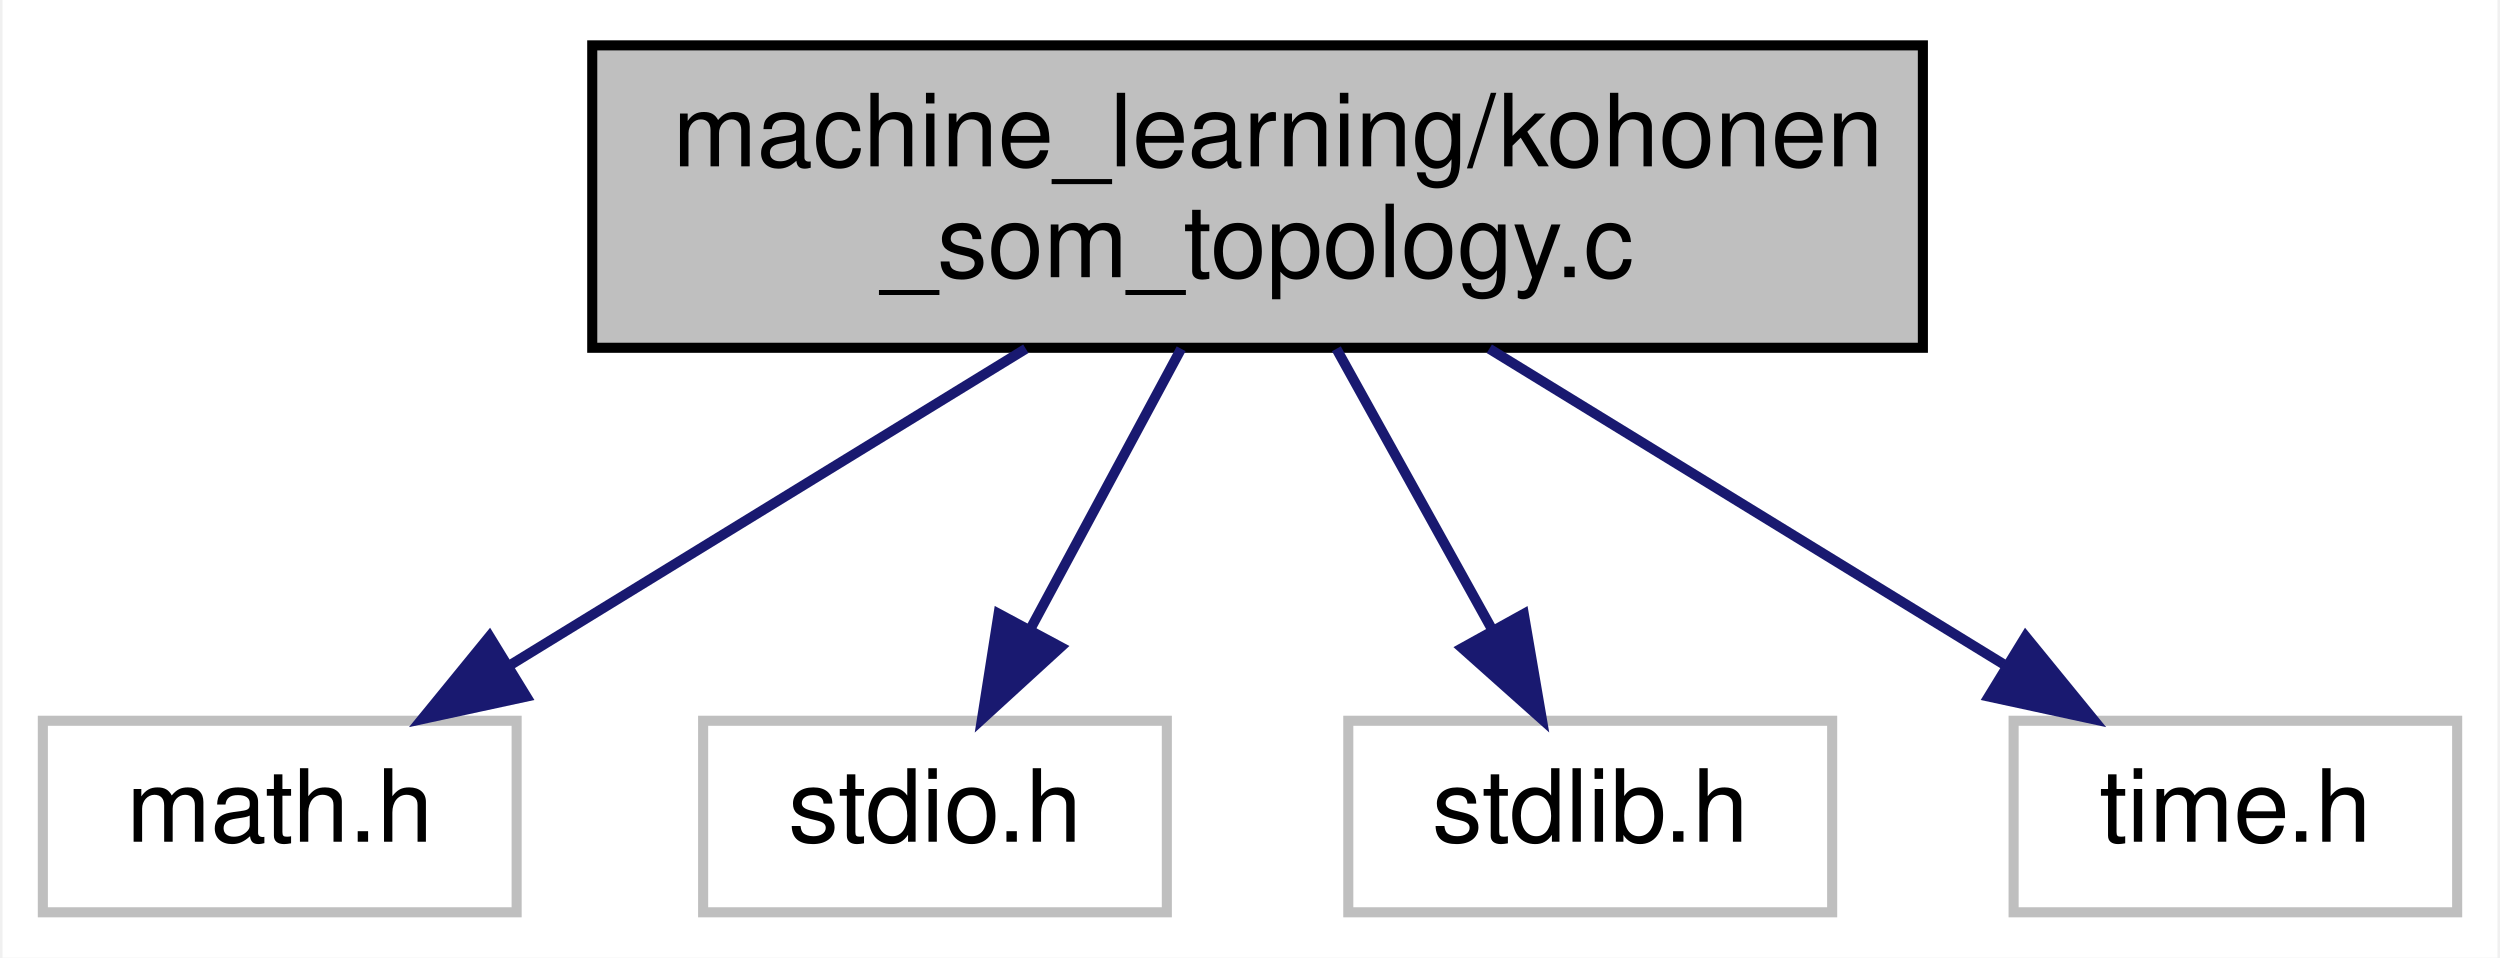
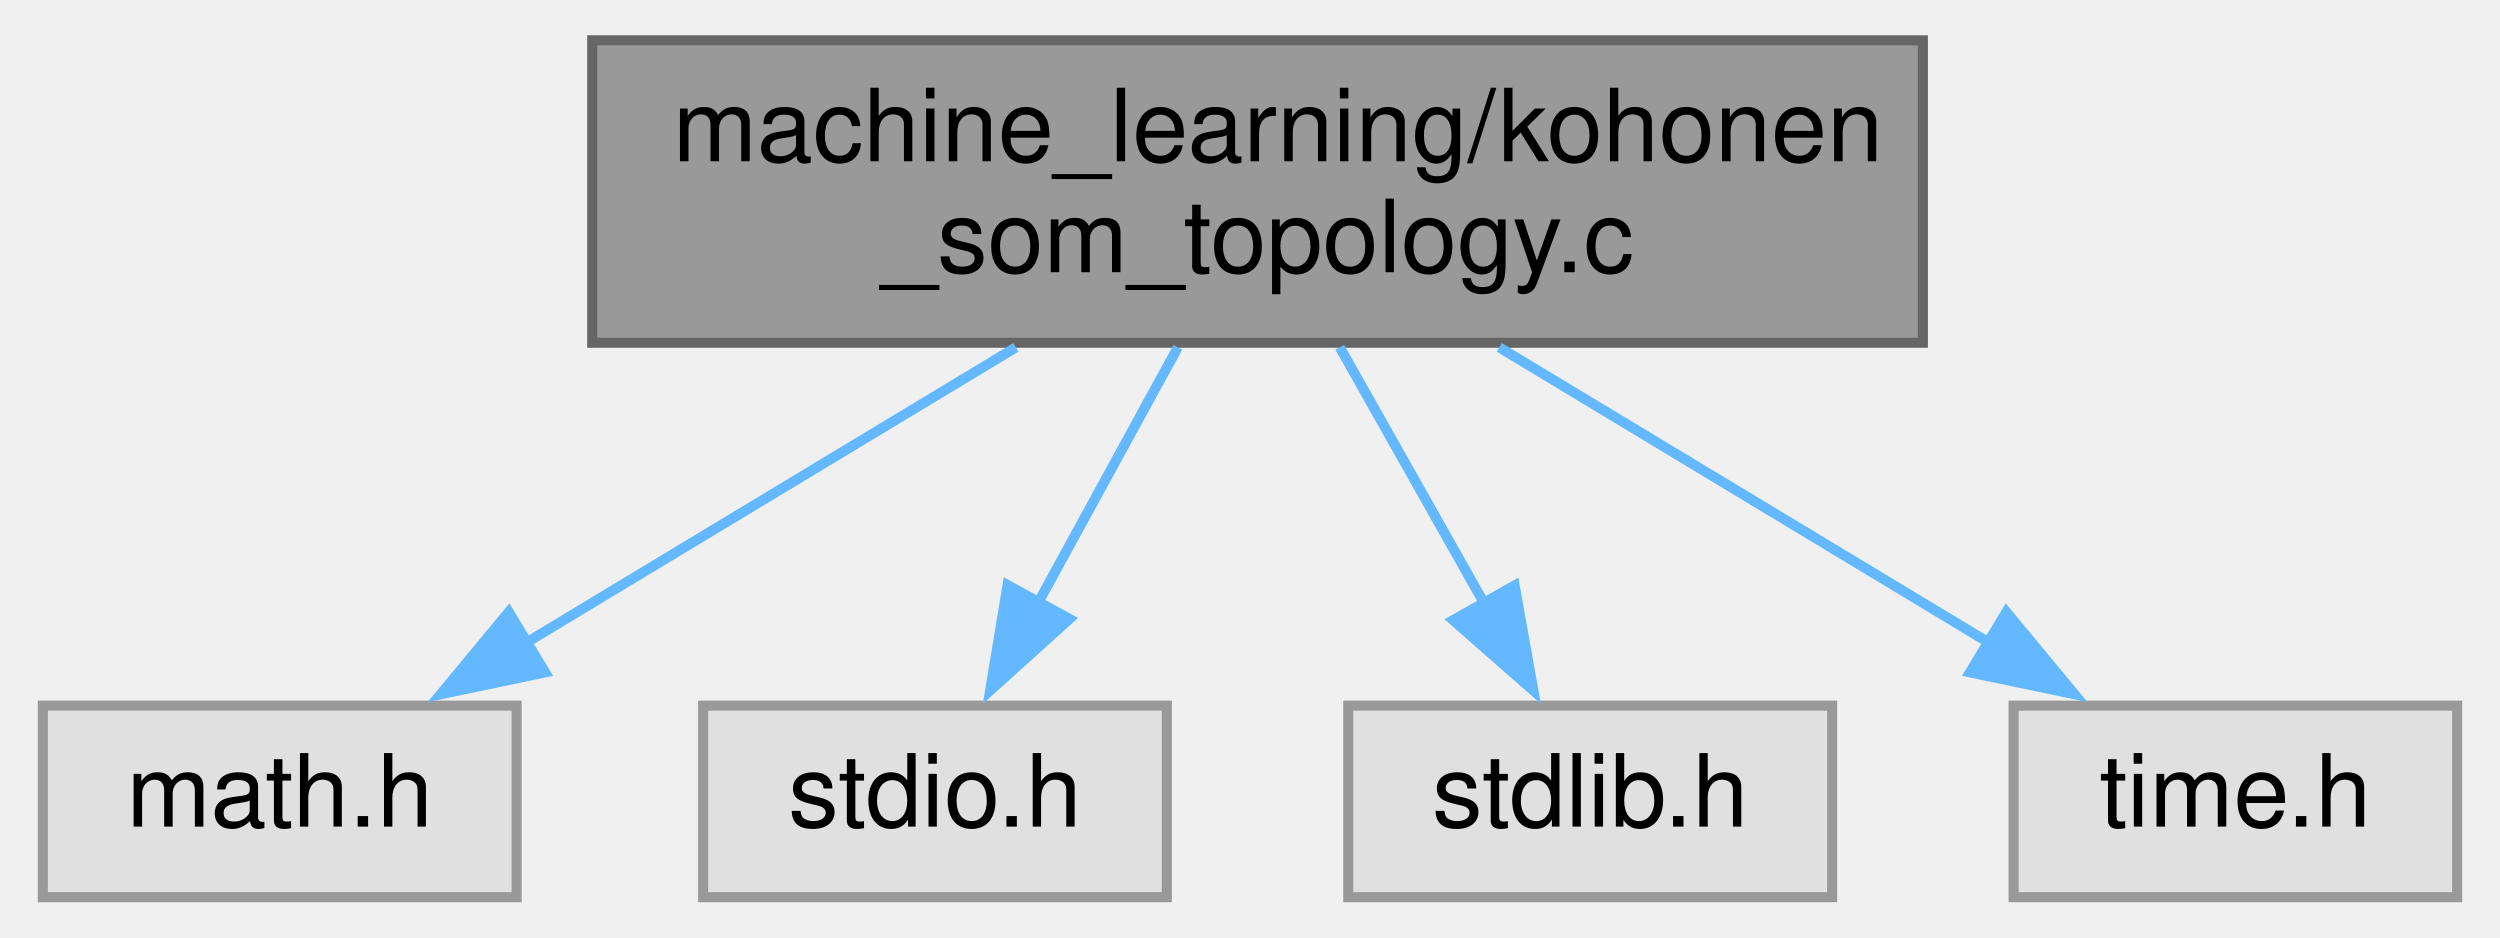
- <svg xmlns="http://www.w3.org/2000/svg" xmlns:xlink="http://www.w3.org/1999/xlink" width="248pt" height="95pt" viewBox="0.00 0.00 247.50 95.00">
-   <g id="graph0" class="graph" transform="scale(1 1) rotate(0) translate(4 91)">
-     <polygon fill="white" stroke="transparent" points="-4,4 -4,-91 243.5,-91 243.5,4 -4,4" />
+ <svg xmlns="http://www.w3.org/2000/svg" xmlns:xlink="http://www.w3.org/1999/xlink" width="248pt" height="93pt" viewBox="0.00 0.00 247.50 93.00">
+   <g id="graph0" class="graph" transform="scale(1 1) rotate(0) translate(4 89)">
    <g id="node1" class="node">
      <g id="a_node1">
        <a xlink:title="Kohonen self organizing map (topological map)">
-           <polygon fill="#bfbfbf" stroke="black" points="54.5,-56.5 54.5,-86.5 186.5,-86.5 186.5,-56.5 54.5,-56.5" />
-           <text text-anchor="start" x="62.5" y="-74.5" font-family="Helvetica,sans-Serif" font-size="10.00">machine_learning/kohonen</text>
-           <text text-anchor="middle" x="120.5" y="-63.5" font-family="Helvetica,sans-Serif" font-size="10.00">_som_topology.c</text>
+           <polygon fill="#999999" stroke="#666666" points="186.5,-85 54.5,-85 54.5,-55 186.5,-55 186.5,-85" />
+           <text text-anchor="start" x="62.5" y="-73" font-family="Helvetica,sans-Serif" font-size="10.00">machine_learning/kohonen</text>
+           <text text-anchor="middle" x="120.5" y="-62" font-family="Helvetica,sans-Serif" font-size="10.00">_som_topology.c</text>
        </a>
      </g>
    </g>
    <g id="node2" class="node">
      <g id="a_node2">
        <a xlink:title=" ">
-           <polygon fill="white" stroke="#bfbfbf" points="0,-0.5 0,-19.5 47,-19.5 47,-0.5 0,-0.5" />
-           <text text-anchor="middle" x="23.5" y="-7.5" font-family="Helvetica,sans-Serif" font-size="10.00">math.h</text>
+           <polygon fill="#e0e0e0" stroke="#999999" points="47,-19 0,-19 0,0 47,0 47,-19" />
+           <text text-anchor="middle" x="23.5" y="-7" font-family="Helvetica,sans-Serif" font-size="10.00">math.h</text>
        </a>
      </g>
    </g>
    <g id="edge1" class="edge">
-       <path fill="none" stroke="midnightblue" d="M97.51,-56.4C82.11,-46.95 61.91,-34.56 46.5,-25.11" />
-       <polygon fill="midnightblue" stroke="midnightblue" points="47.97,-21.9 37.61,-19.66 44.31,-27.87 47.97,-21.9" />
+       <path fill="none" stroke="#63b8ff" d="M96.52,-54.54C81.66,-45.58 62.63,-34.1 47.73,-25.11" />
+       <polygon fill="#63b8ff" stroke="#63b8ff" points="49.83,-22.3 39.46,-20.13 46.22,-28.29 49.83,-22.3" />
    </g>
    <g id="node3" class="node">
      <g id="a_node3">
        <a xlink:title=" ">
-           <polygon fill="white" stroke="#bfbfbf" points="65.5,-0.5 65.5,-19.5 111.5,-19.5 111.5,-0.5 65.5,-0.5" />
-           <text text-anchor="middle" x="88.5" y="-7.5" font-family="Helvetica,sans-Serif" font-size="10.00">stdio.h</text>
+           <polygon fill="#e0e0e0" stroke="#999999" points="111.5,-19 65.5,-19 65.5,0 111.5,0 111.5,-19" />
+           <text text-anchor="middle" x="88.5" y="-7" font-family="Helvetica,sans-Serif" font-size="10.00">stdio.h</text>
        </a>
      </g>
    </g>
    <g id="edge2" class="edge">
-       <path fill="none" stroke="midnightblue" d="M112.92,-56.4C108.46,-48.11 102.78,-37.55 98.02,-28.71" />
-       <polygon fill="midnightblue" stroke="midnightblue" points="100.98,-26.81 93.16,-19.66 94.81,-30.12 100.98,-26.81" />
+       <path fill="none" stroke="#63b8ff" d="M112.59,-54.54C108.42,-46.91 103.25,-37.46 98.77,-29.27" />
+       <polygon fill="#63b8ff" stroke="#63b8ff" points="101.84,-27.6 93.97,-20.5 95.7,-30.96 101.84,-27.6" />
    </g>
    <g id="node4" class="node">
      <g id="a_node4">
        <a xlink:title=" ">
-           <polygon fill="white" stroke="#bfbfbf" points="129.5,-0.5 129.5,-19.5 177.5,-19.5 177.5,-0.5 129.5,-0.5" />
-           <text text-anchor="middle" x="153.5" y="-7.5" font-family="Helvetica,sans-Serif" font-size="10.00">stdlib.h</text>
+           <polygon fill="#e0e0e0" stroke="#999999" points="177.5,-19 129.5,-19 129.5,0 177.5,0 177.5,-19" />
+           <text text-anchor="middle" x="153.5" y="-7" font-family="Helvetica,sans-Serif" font-size="10.00">stdlib.h</text>
        </a>
      </g>
    </g>
    <g id="edge3" class="edge">
-       <path fill="none" stroke="midnightblue" d="M128.32,-56.4C132.97,-48.02 138.9,-37.33 143.84,-28.42" />
-       <polygon fill="midnightblue" stroke="midnightblue" points="146.91,-30.1 148.7,-19.66 140.79,-26.71 146.91,-30.1" />
+       <path fill="none" stroke="#63b8ff" d="M128.66,-54.54C133.01,-46.82 138.41,-37.24 143.07,-28.99" />
+       <polygon fill="#63b8ff" stroke="#63b8ff" points="146,-30.92 147.86,-20.49 139.9,-27.48 146,-30.92" />
    </g>
    <g id="node5" class="node">
      <g id="a_node5">
        <a xlink:title=" ">
-           <polygon fill="white" stroke="#bfbfbf" points="195.5,-0.5 195.5,-19.5 239.5,-19.5 239.5,-0.5 195.5,-0.5" />
-           <text text-anchor="middle" x="217.5" y="-7.5" font-family="Helvetica,sans-Serif" font-size="10.00">time.h</text>
+           <polygon fill="#e0e0e0" stroke="#999999" points="239.5,-19 195.5,-19 195.5,0 239.5,0 239.5,-19" />
+           <text text-anchor="middle" x="217.5" y="-7" font-family="Helvetica,sans-Serif" font-size="10.00">time.h</text>
        </a>
      </g>
    </g>
    <g id="edge4" class="edge">
-       <path fill="none" stroke="midnightblue" d="M143.49,-56.4C158.89,-46.95 179.09,-34.56 194.5,-25.11" />
-       <polygon fill="midnightblue" stroke="midnightblue" points="196.69,-27.87 203.39,-19.66 193.03,-21.9 196.69,-27.87" />
+       <path fill="none" stroke="#63b8ff" d="M144.48,-54.54C159.34,-45.58 178.37,-34.1 193.27,-25.11" />
+       <polygon fill="#63b8ff" stroke="#63b8ff" points="194.78,-28.29 201.54,-20.13 191.17,-22.3 194.78,-28.29" />
    </g>
  </g>
</svg>
